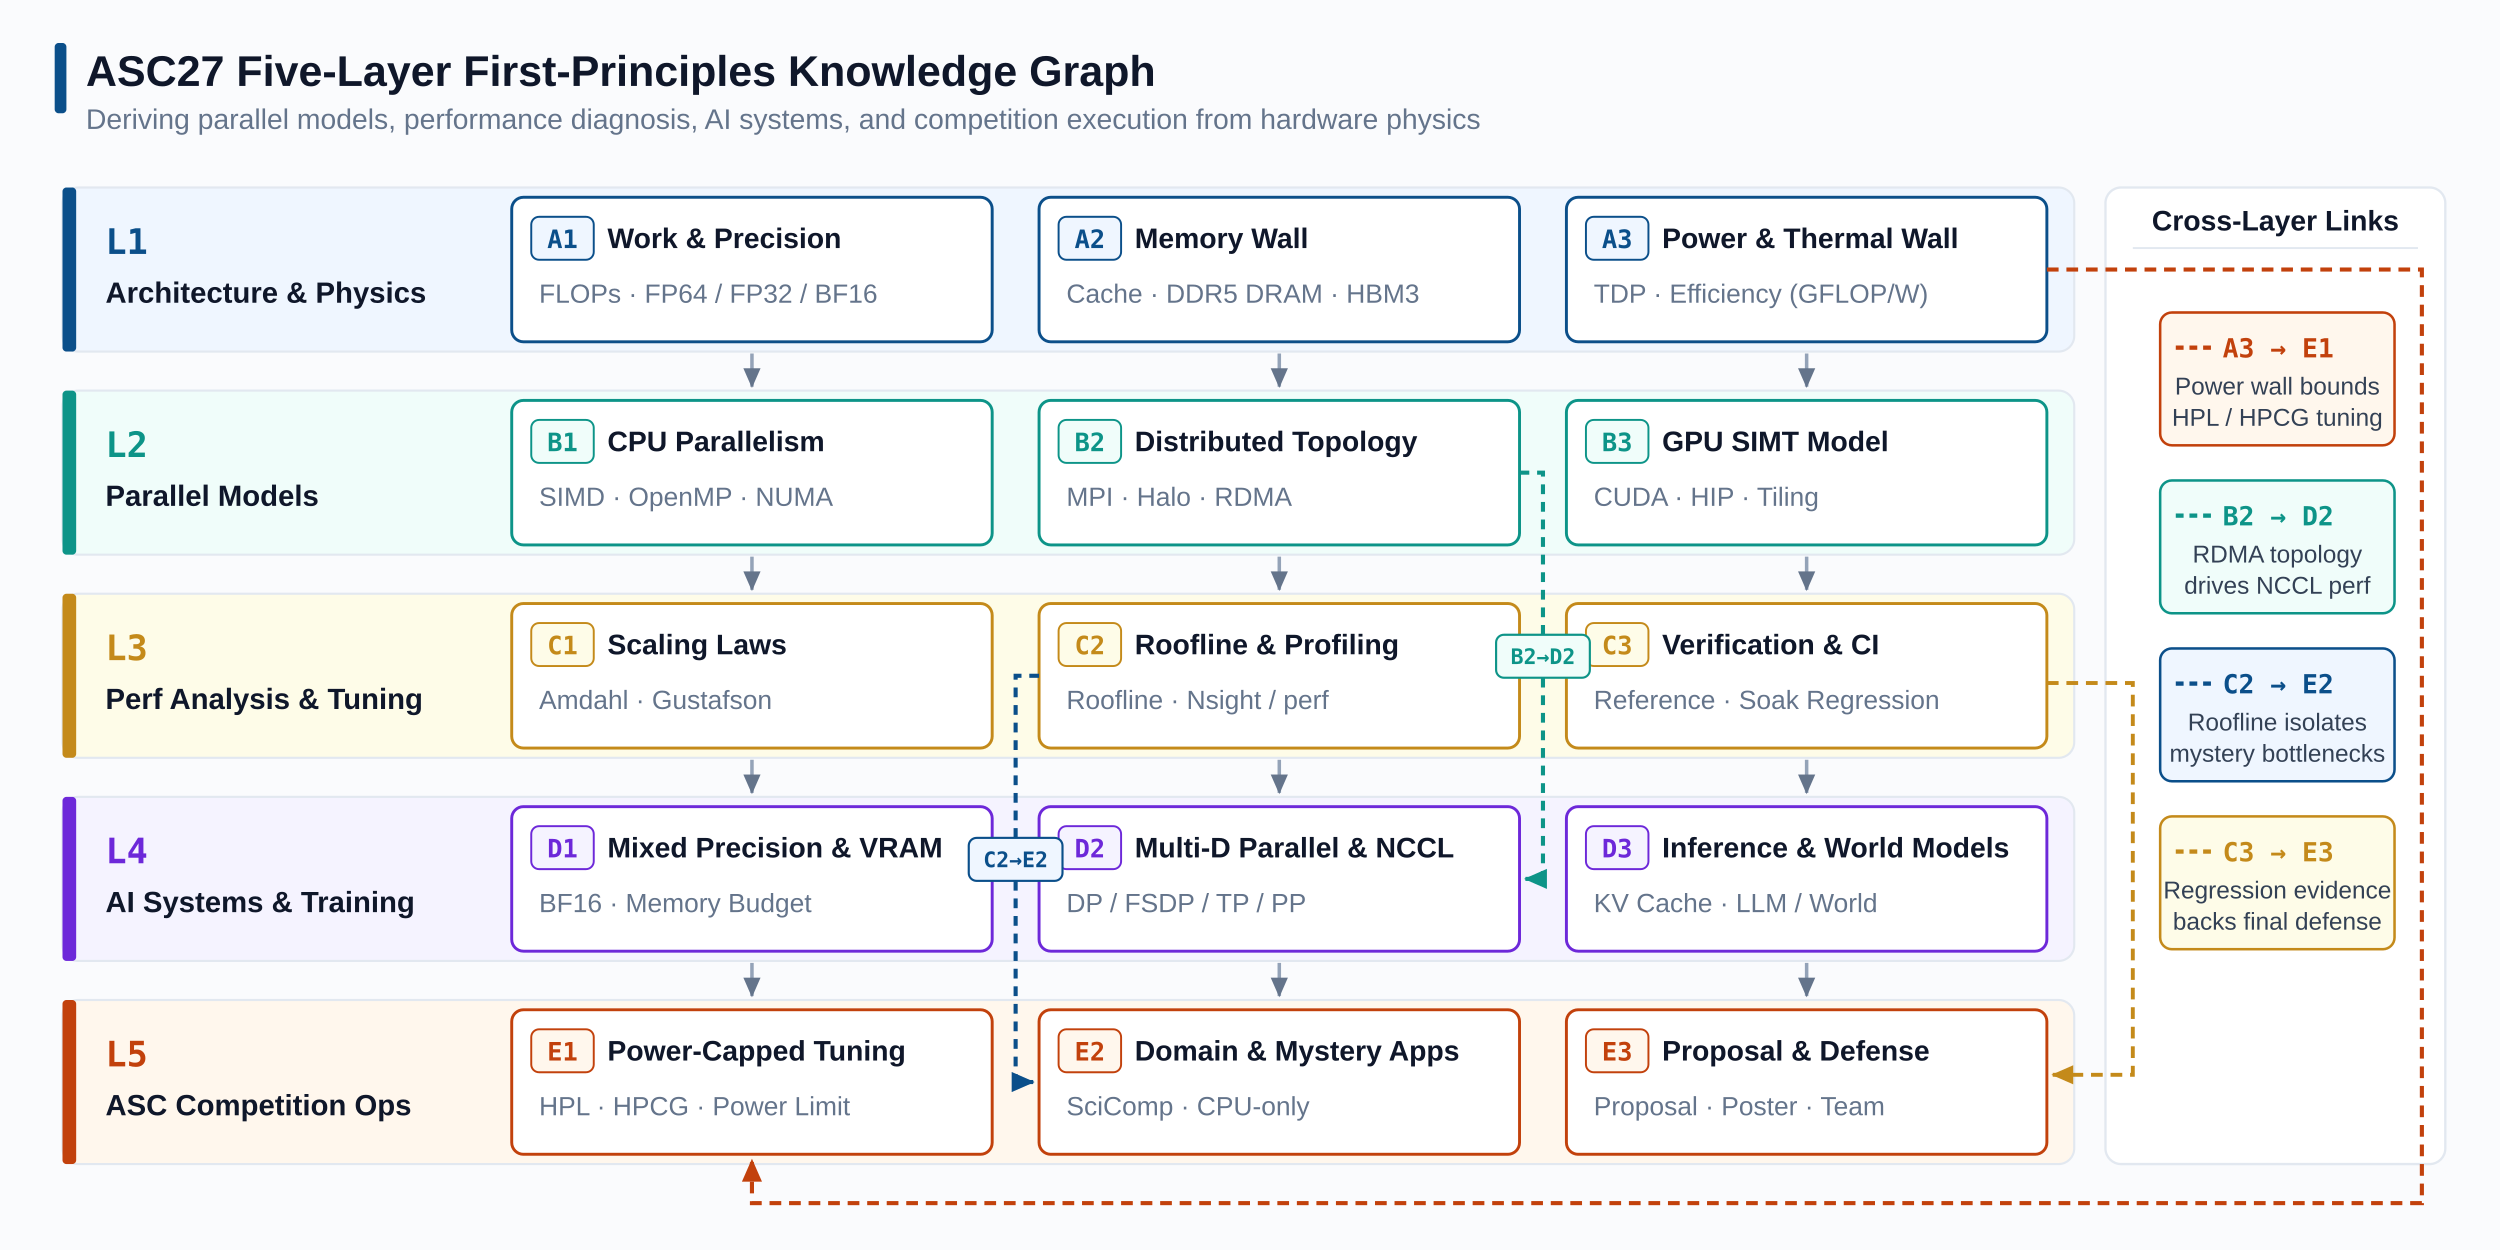
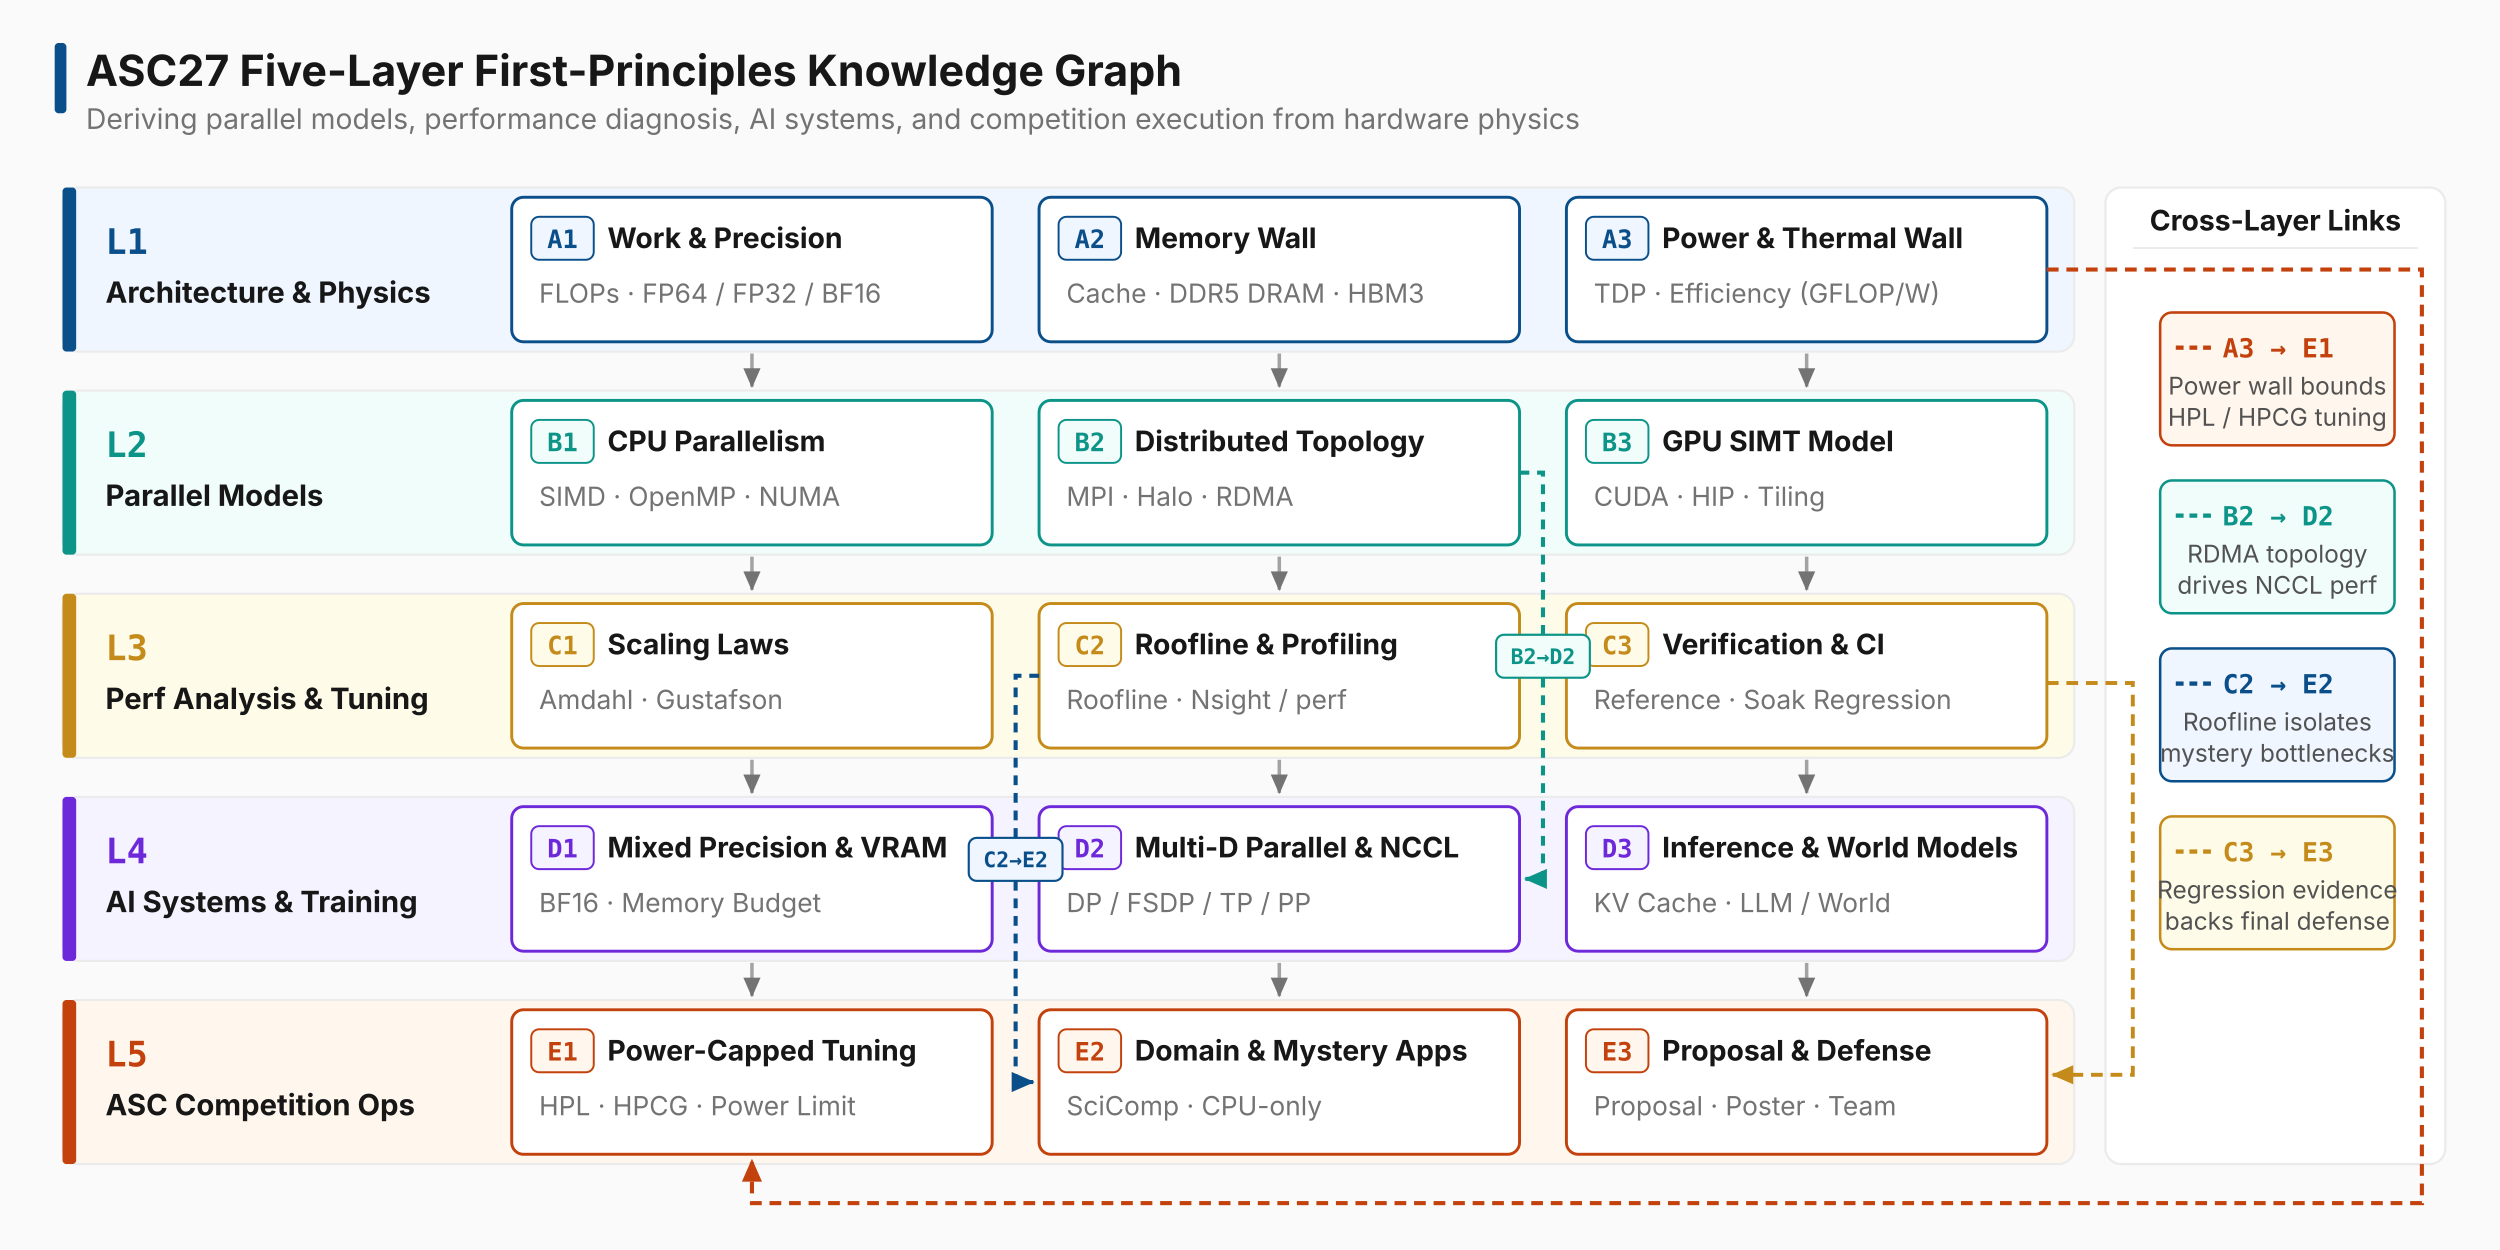
<svg xmlns="http://www.w3.org/2000/svg" width="1280" height="640" viewBox="0 0 1280 640">
  <defs>
    <marker id="arr" viewBox="0 0 10 10" refX="8.5" refY="5" markerWidth="7" markerHeight="7" orient="auto-start-reverse">
-       <path d="M 1 1.5 L 9 5 L 1 8.5 z" fill="#475569" />
+       <path d="M 1 1.5 L 9 5 L 1 8.5 z" fill="#525252" />
    </marker>
    <marker id="arr_blue" viewBox="0 0 10 10" refX="8.5" refY="5" markerWidth="7" markerHeight="7" orient="auto-start-reverse">
      <path d="M 1 1.5 L 9 5 L 1 8.5 z" fill="#0B4F8A" />
    </marker>
    <marker id="arr_teal" viewBox="0 0 10 10" refX="8.5" refY="5" markerWidth="7" markerHeight="7" orient="auto-start-reverse">
      <path d="M 1 1.5 L 9 5 L 1 8.5 z" fill="#0D9488" />
    </marker>
    <marker id="arr_coral" viewBox="0 0 10 10" refX="8.5" refY="5" markerWidth="7" markerHeight="7" orient="auto-start-reverse">
      <path d="M 1 1.5 L 9 5 L 1 8.5 z" fill="#C2410C" />
    </marker>
    <marker id="arr_gold" viewBox="0 0 10 10" refX="8.5" refY="5" markerWidth="7" markerHeight="7" orient="auto-start-reverse">
      <path d="M 1 1.5 L 9 5 L 1 8.5 z" fill="#C48A1A" />
    </marker>
    <marker id="arr_violet" viewBox="0 0 10 10" refX="8.5" refY="5" markerWidth="7" markerHeight="7" orient="auto-start-reverse">
      <path d="M 1 1.5 L 9 5 L 1 8.5 z" fill="#6D28D9" />
    </marker>
    <marker id="arr_muted" viewBox="0 0 10 10" refX="8.5" refY="5" markerWidth="7" markerHeight="7" orient="auto-start-reverse">
-       <path d="M 1 1.5 L 9 5 L 1 8.5 z" fill="#64748B" />
+       <path d="M 1 1.5 L 9 5 L 1 8.5 z" fill="#737373" />
    </marker>
  </defs>
-   <rect width="1280" height="640" fill="#FAFBFD" />
+   <rect width="1280" height="640" fill="#FAFAFA" />
  <rect x="28.0" y="22.0" width="6.0" height="36.0" rx="2.0" fill="#0B4F8A" stroke="none" stroke-width="1.5" />
-   <text x="44.0" y="44.0" font-family="Helvetica Neue, Arial, sans-serif" font-size="22" font-weight="bold" fill="#0F172A" text-anchor="start">ASC27 Five-Layer First-Principles Knowledge Graph</text>
-   <text x="44.0" y="66.0" font-family="Helvetica Neue, Arial, sans-serif" font-size="14.5" font-weight="normal" fill="#64748B" text-anchor="start">Deriving parallel models, performance diagnosis, AI systems, and competition execution from hardware physics</text>
-   <rect x="32.0" y="96.0" width="1030.0" height="84.0" rx="8.0" fill="#EFF6FF" stroke="#E2E8F0" stroke-width="1.1" />
+   <text x="44.0" y="44.0" font-family="Inter, Helvetica Neue, Arial, sans-serif" font-size="22" font-weight="bold" fill="#171717" text-anchor="start">ASC27 Five-Layer First-Principles Knowledge Graph</text>
+   <text x="44.0" y="66.0" font-family="Inter, Helvetica Neue, Arial, sans-serif" font-size="14.5" font-weight="normal" fill="#737373" text-anchor="start">Deriving parallel models, performance diagnosis, AI systems, and competition execution from hardware physics</text>
+   <rect x="32.0" y="96.0" width="1030.0" height="84.0" rx="8.0" fill="#EFF6FF" stroke="#EBEBEB" stroke-width="1.1" />
  <rect x="32.0" y="96.0" width="7.0" height="84.0" rx="2.0" fill="#0B4F8A" stroke="none" stroke-width="1.5" />
-   <text x="54.0" y="130.0" font-family="Menlo, DejaVu Sans Mono, monospace" font-size="18" font-weight="bold" fill="#0B4F8A" text-anchor="start">L1</text>
-   <text x="54.0" y="155.0" font-family="Helvetica Neue, Arial, sans-serif" font-size="15" font-weight="bold" fill="#0F172A" text-anchor="start">Architecture &amp; Physics</text>
+   <text x="54.0" y="130.0" font-family="SF Mono, Menlo, DejaVu Sans Mono, monospace" font-size="18" font-weight="bold" fill="#0B4F8A" text-anchor="start">L1</text>
+   <text x="54.0" y="155.0" font-family="Inter, Helvetica Neue, Arial, sans-serif" font-size="15" font-weight="bold" fill="#171717" text-anchor="start">Architecture &amp; Physics</text>
  <rect x="262.0" y="101.0" width="246.0" height="74.0" rx="6.0" fill="#FFFFFF" stroke="#0B4F8A" stroke-width="1.5" />
  <rect x="272.0" y="111.0" width="32.0" height="22.0" rx="4.0" fill="#EFF6FF" stroke="#0B4F8A" stroke-width="1.0" />
-   <text x="288.0" y="127.0" font-family="Menlo, DejaVu Sans Mono, monospace" font-size="13" font-weight="bold" fill="#0B4F8A" text-anchor="middle">A1</text>
-   <text x="311.0" y="127.0" font-family="Helvetica Neue, Arial, sans-serif" font-size="14.5" font-weight="bold" fill="#0F172A" text-anchor="start">Work &amp; Precision</text>
-   <text x="276.0" y="155.0" font-family="Helvetica Neue, Arial, sans-serif" font-size="13.5" font-weight="normal" fill="#64748B" text-anchor="start">FLOPs · FP64 / FP32 / BF16</text>
+   <text x="288.0" y="127.0" font-family="SF Mono, Menlo, DejaVu Sans Mono, monospace" font-size="13" font-weight="bold" fill="#0B4F8A" text-anchor="middle">A1</text>
+   <text x="311.0" y="127.0" font-family="Inter, Helvetica Neue, Arial, sans-serif" font-size="14.5" font-weight="bold" fill="#171717" text-anchor="start">Work &amp; Precision</text>
+   <text x="276.0" y="155.0" font-family="Inter, Helvetica Neue, Arial, sans-serif" font-size="13.5" font-weight="normal" fill="#737373" text-anchor="start">FLOPs · FP64 / FP32 / BF16</text>
  <rect x="532.0" y="101.0" width="246.0" height="74.0" rx="6.0" fill="#FFFFFF" stroke="#0B4F8A" stroke-width="1.5" />
  <rect x="542.0" y="111.0" width="32.0" height="22.0" rx="4.0" fill="#EFF6FF" stroke="#0B4F8A" stroke-width="1.0" />
-   <text x="558.0" y="127.0" font-family="Menlo, DejaVu Sans Mono, monospace" font-size="13" font-weight="bold" fill="#0B4F8A" text-anchor="middle">A2</text>
-   <text x="581.0" y="127.0" font-family="Helvetica Neue, Arial, sans-serif" font-size="14.5" font-weight="bold" fill="#0F172A" text-anchor="start">Memory Wall</text>
-   <text x="546.0" y="155.0" font-family="Helvetica Neue, Arial, sans-serif" font-size="13.5" font-weight="normal" fill="#64748B" text-anchor="start">Cache · DDR5 DRAM · HBM3</text>
+   <text x="558.0" y="127.0" font-family="SF Mono, Menlo, DejaVu Sans Mono, monospace" font-size="13" font-weight="bold" fill="#0B4F8A" text-anchor="middle">A2</text>
+   <text x="581.0" y="127.0" font-family="Inter, Helvetica Neue, Arial, sans-serif" font-size="14.5" font-weight="bold" fill="#171717" text-anchor="start">Memory Wall</text>
+   <text x="546.0" y="155.0" font-family="Inter, Helvetica Neue, Arial, sans-serif" font-size="13.5" font-weight="normal" fill="#737373" text-anchor="start">Cache · DDR5 DRAM · HBM3</text>
  <rect x="802.0" y="101.0" width="246.0" height="74.0" rx="6.0" fill="#FFFFFF" stroke="#0B4F8A" stroke-width="1.5" />
  <rect x="812.0" y="111.0" width="32.0" height="22.0" rx="4.0" fill="#EFF6FF" stroke="#0B4F8A" stroke-width="1.0" />
-   <text x="828.0" y="127.0" font-family="Menlo, DejaVu Sans Mono, monospace" font-size="13" font-weight="bold" fill="#0B4F8A" text-anchor="middle">A3</text>
-   <text x="851.0" y="127.0" font-family="Helvetica Neue, Arial, sans-serif" font-size="14.5" font-weight="bold" fill="#0F172A" text-anchor="start">Power &amp; Thermal Wall</text>
-   <text x="816.0" y="155.0" font-family="Helvetica Neue, Arial, sans-serif" font-size="13.5" font-weight="normal" fill="#64748B" text-anchor="start">TDP · Efficiency (GFLOP/W)</text>
-   <line x1="385.0" y1="181.0" x2="385.0" y2="198.0" stroke="#94A3B8" stroke-width="1.8" marker-end="url(#arr_muted)" />
-   <line x1="655.0" y1="181.0" x2="655.0" y2="198.0" stroke="#94A3B8" stroke-width="1.8" marker-end="url(#arr_muted)" />
-   <line x1="925.0" y1="181.0" x2="925.0" y2="198.0" stroke="#94A3B8" stroke-width="1.8" marker-end="url(#arr_muted)" />
-   <rect x="32.0" y="200.0" width="1030.0" height="84.0" rx="8.0" fill="#F0FDFA" stroke="#E2E8F0" stroke-width="1.1" />
+   <text x="828.0" y="127.0" font-family="SF Mono, Menlo, DejaVu Sans Mono, monospace" font-size="13" font-weight="bold" fill="#0B4F8A" text-anchor="middle">A3</text>
+   <text x="851.0" y="127.0" font-family="Inter, Helvetica Neue, Arial, sans-serif" font-size="14.5" font-weight="bold" fill="#171717" text-anchor="start">Power &amp; Thermal Wall</text>
+   <text x="816.0" y="155.0" font-family="Inter, Helvetica Neue, Arial, sans-serif" font-size="13.5" font-weight="normal" fill="#737373" text-anchor="start">TDP · Efficiency (GFLOP/W)</text>
+   <line x1="385.0" y1="181.0" x2="385.0" y2="198.0" stroke="#A3A3A3" stroke-width="1.8" marker-end="url(#arr_muted)" />
+   <line x1="655.0" y1="181.0" x2="655.0" y2="198.0" stroke="#A3A3A3" stroke-width="1.8" marker-end="url(#arr_muted)" />
+   <line x1="925.0" y1="181.0" x2="925.0" y2="198.0" stroke="#A3A3A3" stroke-width="1.8" marker-end="url(#arr_muted)" />
+   <rect x="32.0" y="200.0" width="1030.0" height="84.0" rx="8.0" fill="#F0FDFA" stroke="#EBEBEB" stroke-width="1.1" />
  <rect x="32.0" y="200.0" width="7.0" height="84.0" rx="2.0" fill="#0D9488" stroke="none" stroke-width="1.5" />
-   <text x="54.0" y="234.0" font-family="Menlo, DejaVu Sans Mono, monospace" font-size="18" font-weight="bold" fill="#0D9488" text-anchor="start">L2</text>
-   <text x="54.0" y="259.0" font-family="Helvetica Neue, Arial, sans-serif" font-size="15" font-weight="bold" fill="#0F172A" text-anchor="start">Parallel Models</text>
+   <text x="54.0" y="234.0" font-family="SF Mono, Menlo, DejaVu Sans Mono, monospace" font-size="18" font-weight="bold" fill="#0D9488" text-anchor="start">L2</text>
+   <text x="54.0" y="259.0" font-family="Inter, Helvetica Neue, Arial, sans-serif" font-size="15" font-weight="bold" fill="#171717" text-anchor="start">Parallel Models</text>
  <rect x="262.0" y="205.0" width="246.0" height="74.0" rx="6.0" fill="#FFFFFF" stroke="#0D9488" stroke-width="1.5" />
  <rect x="272.0" y="215.0" width="32.0" height="22.0" rx="4.0" fill="#F0FDFA" stroke="#0D9488" stroke-width="1.0" />
-   <text x="288.0" y="231.0" font-family="Menlo, DejaVu Sans Mono, monospace" font-size="13" font-weight="bold" fill="#0D9488" text-anchor="middle">B1</text>
-   <text x="311.0" y="231.0" font-family="Helvetica Neue, Arial, sans-serif" font-size="14.5" font-weight="bold" fill="#0F172A" text-anchor="start">CPU Parallelism</text>
-   <text x="276.0" y="259.0" font-family="Helvetica Neue, Arial, sans-serif" font-size="13.5" font-weight="normal" fill="#64748B" text-anchor="start">SIMD · OpenMP · NUMA</text>
+   <text x="288.0" y="231.0" font-family="SF Mono, Menlo, DejaVu Sans Mono, monospace" font-size="13" font-weight="bold" fill="#0D9488" text-anchor="middle">B1</text>
+   <text x="311.0" y="231.0" font-family="Inter, Helvetica Neue, Arial, sans-serif" font-size="14.5" font-weight="bold" fill="#171717" text-anchor="start">CPU Parallelism</text>
+   <text x="276.0" y="259.0" font-family="Inter, Helvetica Neue, Arial, sans-serif" font-size="13.5" font-weight="normal" fill="#737373" text-anchor="start">SIMD · OpenMP · NUMA</text>
  <rect x="532.0" y="205.0" width="246.0" height="74.0" rx="6.0" fill="#FFFFFF" stroke="#0D9488" stroke-width="1.5" />
  <rect x="542.0" y="215.0" width="32.0" height="22.0" rx="4.0" fill="#F0FDFA" stroke="#0D9488" stroke-width="1.0" />
-   <text x="558.0" y="231.0" font-family="Menlo, DejaVu Sans Mono, monospace" font-size="13" font-weight="bold" fill="#0D9488" text-anchor="middle">B2</text>
-   <text x="581.0" y="231.0" font-family="Helvetica Neue, Arial, sans-serif" font-size="14.5" font-weight="bold" fill="#0F172A" text-anchor="start">Distributed Topology</text>
-   <text x="546.0" y="259.0" font-family="Helvetica Neue, Arial, sans-serif" font-size="13.5" font-weight="normal" fill="#64748B" text-anchor="start">MPI · Halo · RDMA</text>
+   <text x="558.0" y="231.0" font-family="SF Mono, Menlo, DejaVu Sans Mono, monospace" font-size="13" font-weight="bold" fill="#0D9488" text-anchor="middle">B2</text>
+   <text x="581.0" y="231.0" font-family="Inter, Helvetica Neue, Arial, sans-serif" font-size="14.5" font-weight="bold" fill="#171717" text-anchor="start">Distributed Topology</text>
+   <text x="546.0" y="259.0" font-family="Inter, Helvetica Neue, Arial, sans-serif" font-size="13.5" font-weight="normal" fill="#737373" text-anchor="start">MPI · Halo · RDMA</text>
  <rect x="802.0" y="205.0" width="246.0" height="74.0" rx="6.0" fill="#FFFFFF" stroke="#0D9488" stroke-width="1.5" />
  <rect x="812.0" y="215.0" width="32.0" height="22.0" rx="4.0" fill="#F0FDFA" stroke="#0D9488" stroke-width="1.0" />
-   <text x="828.0" y="231.0" font-family="Menlo, DejaVu Sans Mono, monospace" font-size="13" font-weight="bold" fill="#0D9488" text-anchor="middle">B3</text>
-   <text x="851.0" y="231.0" font-family="Helvetica Neue, Arial, sans-serif" font-size="14.5" font-weight="bold" fill="#0F172A" text-anchor="start">GPU SIMT Model</text>
-   <text x="816.0" y="259.0" font-family="Helvetica Neue, Arial, sans-serif" font-size="13.5" font-weight="normal" fill="#64748B" text-anchor="start">CUDA · HIP · Tiling</text>
-   <line x1="385.0" y1="285.0" x2="385.0" y2="302.0" stroke="#94A3B8" stroke-width="1.8" marker-end="url(#arr_muted)" />
-   <line x1="655.0" y1="285.0" x2="655.0" y2="302.0" stroke="#94A3B8" stroke-width="1.8" marker-end="url(#arr_muted)" />
-   <line x1="925.0" y1="285.0" x2="925.0" y2="302.0" stroke="#94A3B8" stroke-width="1.8" marker-end="url(#arr_muted)" />
-   <rect x="32.0" y="304.0" width="1030.0" height="84.0" rx="8.0" fill="#FEFCE8" stroke="#E2E8F0" stroke-width="1.1" />
+   <text x="828.0" y="231.0" font-family="SF Mono, Menlo, DejaVu Sans Mono, monospace" font-size="13" font-weight="bold" fill="#0D9488" text-anchor="middle">B3</text>
+   <text x="851.0" y="231.0" font-family="Inter, Helvetica Neue, Arial, sans-serif" font-size="14.5" font-weight="bold" fill="#171717" text-anchor="start">GPU SIMT Model</text>
+   <text x="816.0" y="259.0" font-family="Inter, Helvetica Neue, Arial, sans-serif" font-size="13.5" font-weight="normal" fill="#737373" text-anchor="start">CUDA · HIP · Tiling</text>
+   <line x1="385.0" y1="285.0" x2="385.0" y2="302.0" stroke="#A3A3A3" stroke-width="1.8" marker-end="url(#arr_muted)" />
+   <line x1="655.0" y1="285.0" x2="655.0" y2="302.0" stroke="#A3A3A3" stroke-width="1.8" marker-end="url(#arr_muted)" />
+   <line x1="925.0" y1="285.0" x2="925.0" y2="302.0" stroke="#A3A3A3" stroke-width="1.8" marker-end="url(#arr_muted)" />
+   <rect x="32.0" y="304.0" width="1030.0" height="84.0" rx="8.0" fill="#FEFCE8" stroke="#EBEBEB" stroke-width="1.1" />
  <rect x="32.0" y="304.0" width="7.0" height="84.0" rx="2.0" fill="#C48A1A" stroke="none" stroke-width="1.5" />
-   <text x="54.0" y="338.0" font-family="Menlo, DejaVu Sans Mono, monospace" font-size="18" font-weight="bold" fill="#C48A1A" text-anchor="start">L3</text>
-   <text x="54.0" y="363.0" font-family="Helvetica Neue, Arial, sans-serif" font-size="15" font-weight="bold" fill="#0F172A" text-anchor="start">Perf Analysis &amp; Tuning</text>
+   <text x="54.0" y="338.0" font-family="SF Mono, Menlo, DejaVu Sans Mono, monospace" font-size="18" font-weight="bold" fill="#C48A1A" text-anchor="start">L3</text>
+   <text x="54.0" y="363.0" font-family="Inter, Helvetica Neue, Arial, sans-serif" font-size="15" font-weight="bold" fill="#171717" text-anchor="start">Perf Analysis &amp; Tuning</text>
  <rect x="262.0" y="309.0" width="246.0" height="74.0" rx="6.0" fill="#FFFFFF" stroke="#C48A1A" stroke-width="1.5" />
  <rect x="272.0" y="319.0" width="32.0" height="22.0" rx="4.0" fill="#FEFCE8" stroke="#C48A1A" stroke-width="1.0" />
-   <text x="288.0" y="335.0" font-family="Menlo, DejaVu Sans Mono, monospace" font-size="13" font-weight="bold" fill="#C48A1A" text-anchor="middle">C1</text>
-   <text x="311.0" y="335.0" font-family="Helvetica Neue, Arial, sans-serif" font-size="14.5" font-weight="bold" fill="#0F172A" text-anchor="start">Scaling Laws</text>
-   <text x="276.0" y="363.0" font-family="Helvetica Neue, Arial, sans-serif" font-size="13.5" font-weight="normal" fill="#64748B" text-anchor="start">Amdahl · Gustafson</text>
+   <text x="288.0" y="335.0" font-family="SF Mono, Menlo, DejaVu Sans Mono, monospace" font-size="13" font-weight="bold" fill="#C48A1A" text-anchor="middle">C1</text>
+   <text x="311.0" y="335.0" font-family="Inter, Helvetica Neue, Arial, sans-serif" font-size="14.5" font-weight="bold" fill="#171717" text-anchor="start">Scaling Laws</text>
+   <text x="276.0" y="363.0" font-family="Inter, Helvetica Neue, Arial, sans-serif" font-size="13.5" font-weight="normal" fill="#737373" text-anchor="start">Amdahl · Gustafson</text>
  <rect x="532.0" y="309.0" width="246.0" height="74.0" rx="6.0" fill="#FFFFFF" stroke="#C48A1A" stroke-width="1.5" />
  <rect x="542.0" y="319.0" width="32.0" height="22.0" rx="4.0" fill="#FEFCE8" stroke="#C48A1A" stroke-width="1.0" />
-   <text x="558.0" y="335.0" font-family="Menlo, DejaVu Sans Mono, monospace" font-size="13" font-weight="bold" fill="#C48A1A" text-anchor="middle">C2</text>
-   <text x="581.0" y="335.0" font-family="Helvetica Neue, Arial, sans-serif" font-size="14.5" font-weight="bold" fill="#0F172A" text-anchor="start">Roofline &amp; Profiling</text>
-   <text x="546.0" y="363.0" font-family="Helvetica Neue, Arial, sans-serif" font-size="13.5" font-weight="normal" fill="#64748B" text-anchor="start">Roofline · Nsight / perf</text>
+   <text x="558.0" y="335.0" font-family="SF Mono, Menlo, DejaVu Sans Mono, monospace" font-size="13" font-weight="bold" fill="#C48A1A" text-anchor="middle">C2</text>
+   <text x="581.0" y="335.0" font-family="Inter, Helvetica Neue, Arial, sans-serif" font-size="14.5" font-weight="bold" fill="#171717" text-anchor="start">Roofline &amp; Profiling</text>
+   <text x="546.0" y="363.0" font-family="Inter, Helvetica Neue, Arial, sans-serif" font-size="13.5" font-weight="normal" fill="#737373" text-anchor="start">Roofline · Nsight / perf</text>
  <rect x="802.0" y="309.0" width="246.0" height="74.0" rx="6.0" fill="#FFFFFF" stroke="#C48A1A" stroke-width="1.5" />
  <rect x="812.0" y="319.0" width="32.0" height="22.0" rx="4.0" fill="#FEFCE8" stroke="#C48A1A" stroke-width="1.0" />
-   <text x="828.0" y="335.0" font-family="Menlo, DejaVu Sans Mono, monospace" font-size="13" font-weight="bold" fill="#C48A1A" text-anchor="middle">C3</text>
-   <text x="851.0" y="335.0" font-family="Helvetica Neue, Arial, sans-serif" font-size="14.5" font-weight="bold" fill="#0F172A" text-anchor="start">Verification &amp; CI</text>
-   <text x="816.0" y="363.0" font-family="Helvetica Neue, Arial, sans-serif" font-size="13.5" font-weight="normal" fill="#64748B" text-anchor="start">Reference · Soak Regression</text>
-   <line x1="385.0" y1="389.0" x2="385.0" y2="406.0" stroke="#94A3B8" stroke-width="1.8" marker-end="url(#arr_muted)" />
-   <line x1="655.0" y1="389.0" x2="655.0" y2="406.0" stroke="#94A3B8" stroke-width="1.8" marker-end="url(#arr_muted)" />
-   <line x1="925.0" y1="389.0" x2="925.0" y2="406.0" stroke="#94A3B8" stroke-width="1.8" marker-end="url(#arr_muted)" />
-   <rect x="32.0" y="408.0" width="1030.0" height="84.0" rx="8.0" fill="#F5F3FF" stroke="#E2E8F0" stroke-width="1.1" />
+   <text x="828.0" y="335.0" font-family="SF Mono, Menlo, DejaVu Sans Mono, monospace" font-size="13" font-weight="bold" fill="#C48A1A" text-anchor="middle">C3</text>
+   <text x="851.0" y="335.0" font-family="Inter, Helvetica Neue, Arial, sans-serif" font-size="14.5" font-weight="bold" fill="#171717" text-anchor="start">Verification &amp; CI</text>
+   <text x="816.0" y="363.0" font-family="Inter, Helvetica Neue, Arial, sans-serif" font-size="13.5" font-weight="normal" fill="#737373" text-anchor="start">Reference · Soak Regression</text>
+   <line x1="385.0" y1="389.0" x2="385.0" y2="406.0" stroke="#A3A3A3" stroke-width="1.8" marker-end="url(#arr_muted)" />
+   <line x1="655.0" y1="389.0" x2="655.0" y2="406.0" stroke="#A3A3A3" stroke-width="1.8" marker-end="url(#arr_muted)" />
+   <line x1="925.0" y1="389.0" x2="925.0" y2="406.0" stroke="#A3A3A3" stroke-width="1.8" marker-end="url(#arr_muted)" />
+   <rect x="32.0" y="408.0" width="1030.0" height="84.0" rx="8.0" fill="#F5F3FF" stroke="#EBEBEB" stroke-width="1.1" />
  <rect x="32.0" y="408.0" width="7.0" height="84.0" rx="2.0" fill="#6D28D9" stroke="none" stroke-width="1.5" />
-   <text x="54.0" y="442.0" font-family="Menlo, DejaVu Sans Mono, monospace" font-size="18" font-weight="bold" fill="#6D28D9" text-anchor="start">L4</text>
-   <text x="54.0" y="467.0" font-family="Helvetica Neue, Arial, sans-serif" font-size="15" font-weight="bold" fill="#0F172A" text-anchor="start">AI Systems &amp; Training</text>
+   <text x="54.0" y="442.0" font-family="SF Mono, Menlo, DejaVu Sans Mono, monospace" font-size="18" font-weight="bold" fill="#6D28D9" text-anchor="start">L4</text>
+   <text x="54.0" y="467.0" font-family="Inter, Helvetica Neue, Arial, sans-serif" font-size="15" font-weight="bold" fill="#171717" text-anchor="start">AI Systems &amp; Training</text>
  <rect x="262.0" y="413.0" width="246.0" height="74.0" rx="6.0" fill="#FFFFFF" stroke="#6D28D9" stroke-width="1.5" />
  <rect x="272.0" y="423.0" width="32.0" height="22.0" rx="4.0" fill="#F5F3FF" stroke="#6D28D9" stroke-width="1.0" />
-   <text x="288.0" y="439.0" font-family="Menlo, DejaVu Sans Mono, monospace" font-size="13" font-weight="bold" fill="#6D28D9" text-anchor="middle">D1</text>
-   <text x="311.0" y="439.0" font-family="Helvetica Neue, Arial, sans-serif" font-size="14.5" font-weight="bold" fill="#0F172A" text-anchor="start">Mixed Precision &amp; VRAM</text>
-   <text x="276.0" y="467.0" font-family="Helvetica Neue, Arial, sans-serif" font-size="13.5" font-weight="normal" fill="#64748B" text-anchor="start">BF16 · Memory Budget</text>
+   <text x="288.0" y="439.0" font-family="SF Mono, Menlo, DejaVu Sans Mono, monospace" font-size="13" font-weight="bold" fill="#6D28D9" text-anchor="middle">D1</text>
+   <text x="311.0" y="439.0" font-family="Inter, Helvetica Neue, Arial, sans-serif" font-size="14.5" font-weight="bold" fill="#171717" text-anchor="start">Mixed Precision &amp; VRAM</text>
+   <text x="276.0" y="467.0" font-family="Inter, Helvetica Neue, Arial, sans-serif" font-size="13.5" font-weight="normal" fill="#737373" text-anchor="start">BF16 · Memory Budget</text>
  <rect x="532.0" y="413.0" width="246.0" height="74.0" rx="6.0" fill="#FFFFFF" stroke="#6D28D9" stroke-width="1.5" />
  <rect x="542.0" y="423.0" width="32.0" height="22.0" rx="4.0" fill="#F5F3FF" stroke="#6D28D9" stroke-width="1.0" />
-   <text x="558.0" y="439.0" font-family="Menlo, DejaVu Sans Mono, monospace" font-size="13" font-weight="bold" fill="#6D28D9" text-anchor="middle">D2</text>
-   <text x="581.0" y="439.0" font-family="Helvetica Neue, Arial, sans-serif" font-size="14.5" font-weight="bold" fill="#0F172A" text-anchor="start">Multi-D Parallel &amp; NCCL</text>
-   <text x="546.0" y="467.0" font-family="Helvetica Neue, Arial, sans-serif" font-size="13.5" font-weight="normal" fill="#64748B" text-anchor="start">DP / FSDP / TP / PP</text>
+   <text x="558.0" y="439.0" font-family="SF Mono, Menlo, DejaVu Sans Mono, monospace" font-size="13" font-weight="bold" fill="#6D28D9" text-anchor="middle">D2</text>
+   <text x="581.0" y="439.0" font-family="Inter, Helvetica Neue, Arial, sans-serif" font-size="14.5" font-weight="bold" fill="#171717" text-anchor="start">Multi-D Parallel &amp; NCCL</text>
+   <text x="546.0" y="467.0" font-family="Inter, Helvetica Neue, Arial, sans-serif" font-size="13.5" font-weight="normal" fill="#737373" text-anchor="start">DP / FSDP / TP / PP</text>
  <rect x="802.0" y="413.0" width="246.0" height="74.0" rx="6.0" fill="#FFFFFF" stroke="#6D28D9" stroke-width="1.5" />
  <rect x="812.0" y="423.0" width="32.0" height="22.0" rx="4.0" fill="#F5F3FF" stroke="#6D28D9" stroke-width="1.0" />
-   <text x="828.0" y="439.0" font-family="Menlo, DejaVu Sans Mono, monospace" font-size="13" font-weight="bold" fill="#6D28D9" text-anchor="middle">D3</text>
-   <text x="851.0" y="439.0" font-family="Helvetica Neue, Arial, sans-serif" font-size="14.5" font-weight="bold" fill="#0F172A" text-anchor="start">Inference &amp; World Models</text>
-   <text x="816.0" y="467.0" font-family="Helvetica Neue, Arial, sans-serif" font-size="13.5" font-weight="normal" fill="#64748B" text-anchor="start">KV Cache · LLM / World</text>
-   <line x1="385.0" y1="493.0" x2="385.0" y2="510.0" stroke="#94A3B8" stroke-width="1.8" marker-end="url(#arr_muted)" />
-   <line x1="655.0" y1="493.0" x2="655.0" y2="510.0" stroke="#94A3B8" stroke-width="1.8" marker-end="url(#arr_muted)" />
-   <line x1="925.0" y1="493.0" x2="925.0" y2="510.0" stroke="#94A3B8" stroke-width="1.8" marker-end="url(#arr_muted)" />
-   <rect x="32.0" y="512.0" width="1030.0" height="84.0" rx="8.0" fill="#FFF7ED" stroke="#E2E8F0" stroke-width="1.1" />
+   <text x="828.0" y="439.0" font-family="SF Mono, Menlo, DejaVu Sans Mono, monospace" font-size="13" font-weight="bold" fill="#6D28D9" text-anchor="middle">D3</text>
+   <text x="851.0" y="439.0" font-family="Inter, Helvetica Neue, Arial, sans-serif" font-size="14.5" font-weight="bold" fill="#171717" text-anchor="start">Inference &amp; World Models</text>
+   <text x="816.0" y="467.0" font-family="Inter, Helvetica Neue, Arial, sans-serif" font-size="13.5" font-weight="normal" fill="#737373" text-anchor="start">KV Cache · LLM / World</text>
+   <line x1="385.0" y1="493.0" x2="385.0" y2="510.0" stroke="#A3A3A3" stroke-width="1.8" marker-end="url(#arr_muted)" />
+   <line x1="655.0" y1="493.0" x2="655.0" y2="510.0" stroke="#A3A3A3" stroke-width="1.8" marker-end="url(#arr_muted)" />
+   <line x1="925.0" y1="493.0" x2="925.0" y2="510.0" stroke="#A3A3A3" stroke-width="1.8" marker-end="url(#arr_muted)" />
+   <rect x="32.0" y="512.0" width="1030.0" height="84.0" rx="8.0" fill="#FFF7ED" stroke="#EBEBEB" stroke-width="1.1" />
  <rect x="32.0" y="512.0" width="7.0" height="84.0" rx="2.0" fill="#C2410C" stroke="none" stroke-width="1.5" />
-   <text x="54.0" y="546.0" font-family="Menlo, DejaVu Sans Mono, monospace" font-size="18" font-weight="bold" fill="#C2410C" text-anchor="start">L5</text>
-   <text x="54.0" y="571.0" font-family="Helvetica Neue, Arial, sans-serif" font-size="15" font-weight="bold" fill="#0F172A" text-anchor="start">ASC Competition Ops</text>
+   <text x="54.0" y="546.0" font-family="SF Mono, Menlo, DejaVu Sans Mono, monospace" font-size="18" font-weight="bold" fill="#C2410C" text-anchor="start">L5</text>
+   <text x="54.0" y="571.0" font-family="Inter, Helvetica Neue, Arial, sans-serif" font-size="15" font-weight="bold" fill="#171717" text-anchor="start">ASC Competition Ops</text>
  <rect x="262.0" y="517.0" width="246.0" height="74.0" rx="6.0" fill="#FFFFFF" stroke="#C2410C" stroke-width="1.5" />
  <rect x="272.0" y="527.0" width="32.0" height="22.0" rx="4.0" fill="#FFF7ED" stroke="#C2410C" stroke-width="1.0" />
-   <text x="288.0" y="543.0" font-family="Menlo, DejaVu Sans Mono, monospace" font-size="13" font-weight="bold" fill="#C2410C" text-anchor="middle">E1</text>
-   <text x="311.0" y="543.0" font-family="Helvetica Neue, Arial, sans-serif" font-size="14.5" font-weight="bold" fill="#0F172A" text-anchor="start">Power-Capped Tuning</text>
-   <text x="276.0" y="571.0" font-family="Helvetica Neue, Arial, sans-serif" font-size="13.5" font-weight="normal" fill="#64748B" text-anchor="start">HPL · HPCG · Power Limit</text>
+   <text x="288.0" y="543.0" font-family="SF Mono, Menlo, DejaVu Sans Mono, monospace" font-size="13" font-weight="bold" fill="#C2410C" text-anchor="middle">E1</text>
+   <text x="311.0" y="543.0" font-family="Inter, Helvetica Neue, Arial, sans-serif" font-size="14.5" font-weight="bold" fill="#171717" text-anchor="start">Power-Capped Tuning</text>
+   <text x="276.0" y="571.0" font-family="Inter, Helvetica Neue, Arial, sans-serif" font-size="13.5" font-weight="normal" fill="#737373" text-anchor="start">HPL · HPCG · Power Limit</text>
  <rect x="532.0" y="517.0" width="246.0" height="74.0" rx="6.0" fill="#FFFFFF" stroke="#C2410C" stroke-width="1.5" />
  <rect x="542.0" y="527.0" width="32.0" height="22.0" rx="4.0" fill="#FFF7ED" stroke="#C2410C" stroke-width="1.0" />
-   <text x="558.0" y="543.0" font-family="Menlo, DejaVu Sans Mono, monospace" font-size="13" font-weight="bold" fill="#C2410C" text-anchor="middle">E2</text>
-   <text x="581.0" y="543.0" font-family="Helvetica Neue, Arial, sans-serif" font-size="14.5" font-weight="bold" fill="#0F172A" text-anchor="start">Domain &amp; Mystery Apps</text>
-   <text x="546.0" y="571.0" font-family="Helvetica Neue, Arial, sans-serif" font-size="13.5" font-weight="normal" fill="#64748B" text-anchor="start">SciComp · CPU-only</text>
+   <text x="558.0" y="543.0" font-family="SF Mono, Menlo, DejaVu Sans Mono, monospace" font-size="13" font-weight="bold" fill="#C2410C" text-anchor="middle">E2</text>
+   <text x="581.0" y="543.0" font-family="Inter, Helvetica Neue, Arial, sans-serif" font-size="14.5" font-weight="bold" fill="#171717" text-anchor="start">Domain &amp; Mystery Apps</text>
+   <text x="546.0" y="571.0" font-family="Inter, Helvetica Neue, Arial, sans-serif" font-size="13.5" font-weight="normal" fill="#737373" text-anchor="start">SciComp · CPU-only</text>
  <rect x="802.0" y="517.0" width="246.0" height="74.0" rx="6.0" fill="#FFFFFF" stroke="#C2410C" stroke-width="1.5" />
  <rect x="812.0" y="527.0" width="32.0" height="22.0" rx="4.0" fill="#FFF7ED" stroke="#C2410C" stroke-width="1.0" />
-   <text x="828.0" y="543.0" font-family="Menlo, DejaVu Sans Mono, monospace" font-size="13" font-weight="bold" fill="#C2410C" text-anchor="middle">E3</text>
-   <text x="851.0" y="543.0" font-family="Helvetica Neue, Arial, sans-serif" font-size="14.5" font-weight="bold" fill="#0F172A" text-anchor="start">Proposal &amp; Defense</text>
-   <text x="816.0" y="571.0" font-family="Helvetica Neue, Arial, sans-serif" font-size="13.5" font-weight="normal" fill="#64748B" text-anchor="start">Proposal · Poster · Team</text>
-   <rect x="1078.0" y="96.0" width="174.0" height="500.0" rx="8.0" fill="#FFFFFF" stroke="#E2E8F0" stroke-width="1.2" />
-   <text x="1165.0" y="118.0" font-family="Helvetica Neue, Arial, sans-serif" font-size="14.5" font-weight="bold" fill="#0F172A" text-anchor="middle">Cross-Layer Links</text>
-   <line x1="1092.0" y1="127.0" x2="1238.0" y2="127.0" stroke="#E2E8F0" stroke-width="1.0" />
+   <text x="828.0" y="543.0" font-family="SF Mono, Menlo, DejaVu Sans Mono, monospace" font-size="13" font-weight="bold" fill="#C2410C" text-anchor="middle">E3</text>
+   <text x="851.0" y="543.0" font-family="Inter, Helvetica Neue, Arial, sans-serif" font-size="14.5" font-weight="bold" fill="#171717" text-anchor="start">Proposal &amp; Defense</text>
+   <text x="816.0" y="571.0" font-family="Inter, Helvetica Neue, Arial, sans-serif" font-size="13.5" font-weight="normal" fill="#737373" text-anchor="start">Proposal · Poster · Team</text>
+   <rect x="1078.0" y="96.0" width="174.0" height="500.0" rx="8.0" fill="#FFFFFF" stroke="#EBEBEB" stroke-width="1.2" />
+   <text x="1165.0" y="118.0" font-family="Inter, Helvetica Neue, Arial, sans-serif" font-size="14.5" font-weight="bold" fill="#171717" text-anchor="middle">Cross-Layer Links</text>
+   <line x1="1092.0" y1="127.0" x2="1238.0" y2="127.0" stroke="#EBEBEB" stroke-width="1.0" />
  <path d="M 1048.0 349.7 L 1092.0 349.7 L 1092.0 550.3 L 1051.0 550.3" fill="none" stroke="#C48A1A" stroke-width="2.0" stroke-dasharray="6,4" marker-end="url(#arr_gold)" />
  <path d="M 1048.0 138.0 L 1240.0 138.0 L 1240.0 616.0 L 385.0 616.0 L 385.0 594.0" fill="none" stroke="#C2410C" stroke-width="2.1" stroke-dasharray="6,4" marker-end="url(#arr_coral)" />
  <path d="M 778.0 242.0 L 790.0 242.0 L 790.0 450.0 L 781.0 450.0" fill="none" stroke="#0D9488" stroke-width="2.1" stroke-dasharray="5,4" marker-end="url(#arr_teal)" />
  <path d="M 532.0 346.0 L 520.0 346.0 L 520.0 554.0 L 529.0 554.0" fill="none" stroke="#0B4F8A" stroke-width="2.1" stroke-dasharray="5,4" marker-end="url(#arr_blue)" />
  <rect x="1106.0" y="160.0" width="120.0" height="68.0" rx="6.0" fill="#FFF7ED" stroke="#C2410C" stroke-width="1.3" />
  <line x1="1114.0" y1="178.0" x2="1132.0" y2="178.0" stroke="#C2410C" stroke-width="2.2" stroke-dasharray="4,3" />
-   <text x="1138.0" y="183.0" font-family="Menlo, DejaVu Sans Mono, monospace" font-size="13.5" font-weight="bold" fill="#C2410C" text-anchor="start">A3 → E1</text>
-   <text x="1166.0" y="202.0" font-family="Helvetica Neue, Arial, sans-serif" font-size="12.5" font-weight="normal" fill="#334155" text-anchor="middle">Power wall bounds</text>
-   <text x="1166.0" y="218.0" font-family="Helvetica Neue, Arial, sans-serif" font-size="12.5" font-weight="normal" fill="#334155" text-anchor="middle">HPL / HPCG tuning</text>
+   <text x="1138.0" y="183.0" font-family="SF Mono, Menlo, DejaVu Sans Mono, monospace" font-size="13.5" font-weight="bold" fill="#C2410C" text-anchor="start">A3 → E1</text>
+   <text x="1166.0" y="202.0" font-family="Inter, Helvetica Neue, Arial, sans-serif" font-size="12.5" font-weight="normal" fill="#525252" text-anchor="middle">Power wall bounds</text>
+   <text x="1166.0" y="218.0" font-family="Inter, Helvetica Neue, Arial, sans-serif" font-size="12.5" font-weight="normal" fill="#525252" text-anchor="middle">HPL / HPCG tuning</text>
  <rect x="1106.0" y="246.0" width="120.0" height="68.0" rx="6.0" fill="#F0FDFA" stroke="#0D9488" stroke-width="1.3" />
  <line x1="1114.0" y1="264.0" x2="1132.0" y2="264.0" stroke="#0D9488" stroke-width="2.2" stroke-dasharray="4,3" />
-   <text x="1138.0" y="269.0" font-family="Menlo, DejaVu Sans Mono, monospace" font-size="13.5" font-weight="bold" fill="#0D9488" text-anchor="start">B2 → D2</text>
-   <text x="1166.0" y="288.0" font-family="Helvetica Neue, Arial, sans-serif" font-size="12.5" font-weight="normal" fill="#334155" text-anchor="middle">RDMA topology</text>
-   <text x="1166.0" y="304.0" font-family="Helvetica Neue, Arial, sans-serif" font-size="12.5" font-weight="normal" fill="#334155" text-anchor="middle">drives NCCL perf</text>
+   <text x="1138.0" y="269.0" font-family="SF Mono, Menlo, DejaVu Sans Mono, monospace" font-size="13.5" font-weight="bold" fill="#0D9488" text-anchor="start">B2 → D2</text>
+   <text x="1166.0" y="288.0" font-family="Inter, Helvetica Neue, Arial, sans-serif" font-size="12.5" font-weight="normal" fill="#525252" text-anchor="middle">RDMA topology</text>
+   <text x="1166.0" y="304.0" font-family="Inter, Helvetica Neue, Arial, sans-serif" font-size="12.5" font-weight="normal" fill="#525252" text-anchor="middle">drives NCCL perf</text>
  <rect x="1106.0" y="332.0" width="120.0" height="68.0" rx="6.0" fill="#EFF6FF" stroke="#0B4F8A" stroke-width="1.3" />
  <line x1="1114.0" y1="350.0" x2="1132.0" y2="350.0" stroke="#0B4F8A" stroke-width="2.2" stroke-dasharray="4,3" />
-   <text x="1138.0" y="355.0" font-family="Menlo, DejaVu Sans Mono, monospace" font-size="13.5" font-weight="bold" fill="#0B4F8A" text-anchor="start">C2 → E2</text>
-   <text x="1166.0" y="374.0" font-family="Helvetica Neue, Arial, sans-serif" font-size="12.5" font-weight="normal" fill="#334155" text-anchor="middle">Roofline isolates</text>
-   <text x="1166.0" y="390.0" font-family="Helvetica Neue, Arial, sans-serif" font-size="12.5" font-weight="normal" fill="#334155" text-anchor="middle">mystery bottlenecks</text>
+   <text x="1138.0" y="355.0" font-family="SF Mono, Menlo, DejaVu Sans Mono, monospace" font-size="13.5" font-weight="bold" fill="#0B4F8A" text-anchor="start">C2 → E2</text>
+   <text x="1166.0" y="374.0" font-family="Inter, Helvetica Neue, Arial, sans-serif" font-size="12.5" font-weight="normal" fill="#525252" text-anchor="middle">Roofline isolates</text>
+   <text x="1166.0" y="390.0" font-family="Inter, Helvetica Neue, Arial, sans-serif" font-size="12.5" font-weight="normal" fill="#525252" text-anchor="middle">mystery bottlenecks</text>
  <rect x="1106.0" y="418.0" width="120.0" height="68.0" rx="6.0" fill="#FEFCE8" stroke="#C48A1A" stroke-width="1.3" />
  <line x1="1114.0" y1="436.0" x2="1132.0" y2="436.0" stroke="#C48A1A" stroke-width="2.2" stroke-dasharray="4,3" />
-   <text x="1138.0" y="441.0" font-family="Menlo, DejaVu Sans Mono, monospace" font-size="13.5" font-weight="bold" fill="#C48A1A" text-anchor="start">C3 → E3</text>
-   <text x="1166.0" y="460.0" font-family="Helvetica Neue, Arial, sans-serif" font-size="12.5" font-weight="normal" fill="#334155" text-anchor="middle">Regression evidence</text>
-   <text x="1166.0" y="476.0" font-family="Helvetica Neue, Arial, sans-serif" font-size="12.5" font-weight="normal" fill="#334155" text-anchor="middle">backs final defense</text>
+   <text x="1138.0" y="441.0" font-family="SF Mono, Menlo, DejaVu Sans Mono, monospace" font-size="13.5" font-weight="bold" fill="#C48A1A" text-anchor="start">C3 → E3</text>
+   <text x="1166.0" y="460.0" font-family="Inter, Helvetica Neue, Arial, sans-serif" font-size="12.5" font-weight="normal" fill="#525252" text-anchor="middle">Regression evidence</text>
+   <text x="1166.0" y="476.0" font-family="Inter, Helvetica Neue, Arial, sans-serif" font-size="12.5" font-weight="normal" fill="#525252" text-anchor="middle">backs final defense</text>
  <rect x="766.0" y="325.0" width="48.0" height="22.0" rx="4.0" fill="#F0FDFA" stroke="#0D9488" stroke-width="1.1" />
-   <text x="790.0" y="340.0" font-family="Menlo, DejaVu Sans Mono, monospace" font-size="11" font-weight="bold" fill="#0D9488" text-anchor="middle">B2→D2</text>
+   <text x="790.0" y="340.0" font-family="SF Mono, Menlo, DejaVu Sans Mono, monospace" font-size="11" font-weight="bold" fill="#0D9488" text-anchor="middle">B2→D2</text>
  <rect x="496.0" y="429.0" width="48.0" height="22.0" rx="4.0" fill="#EFF6FF" stroke="#0B4F8A" stroke-width="1.1" />
-   <text x="520.0" y="444.0" font-family="Menlo, DejaVu Sans Mono, monospace" font-size="11" font-weight="bold" fill="#0B4F8A" text-anchor="middle">C2→E2</text>
+   <text x="520.0" y="444.0" font-family="SF Mono, Menlo, DejaVu Sans Mono, monospace" font-size="11" font-weight="bold" fill="#0B4F8A" text-anchor="middle">C2→E2</text>
</svg>
